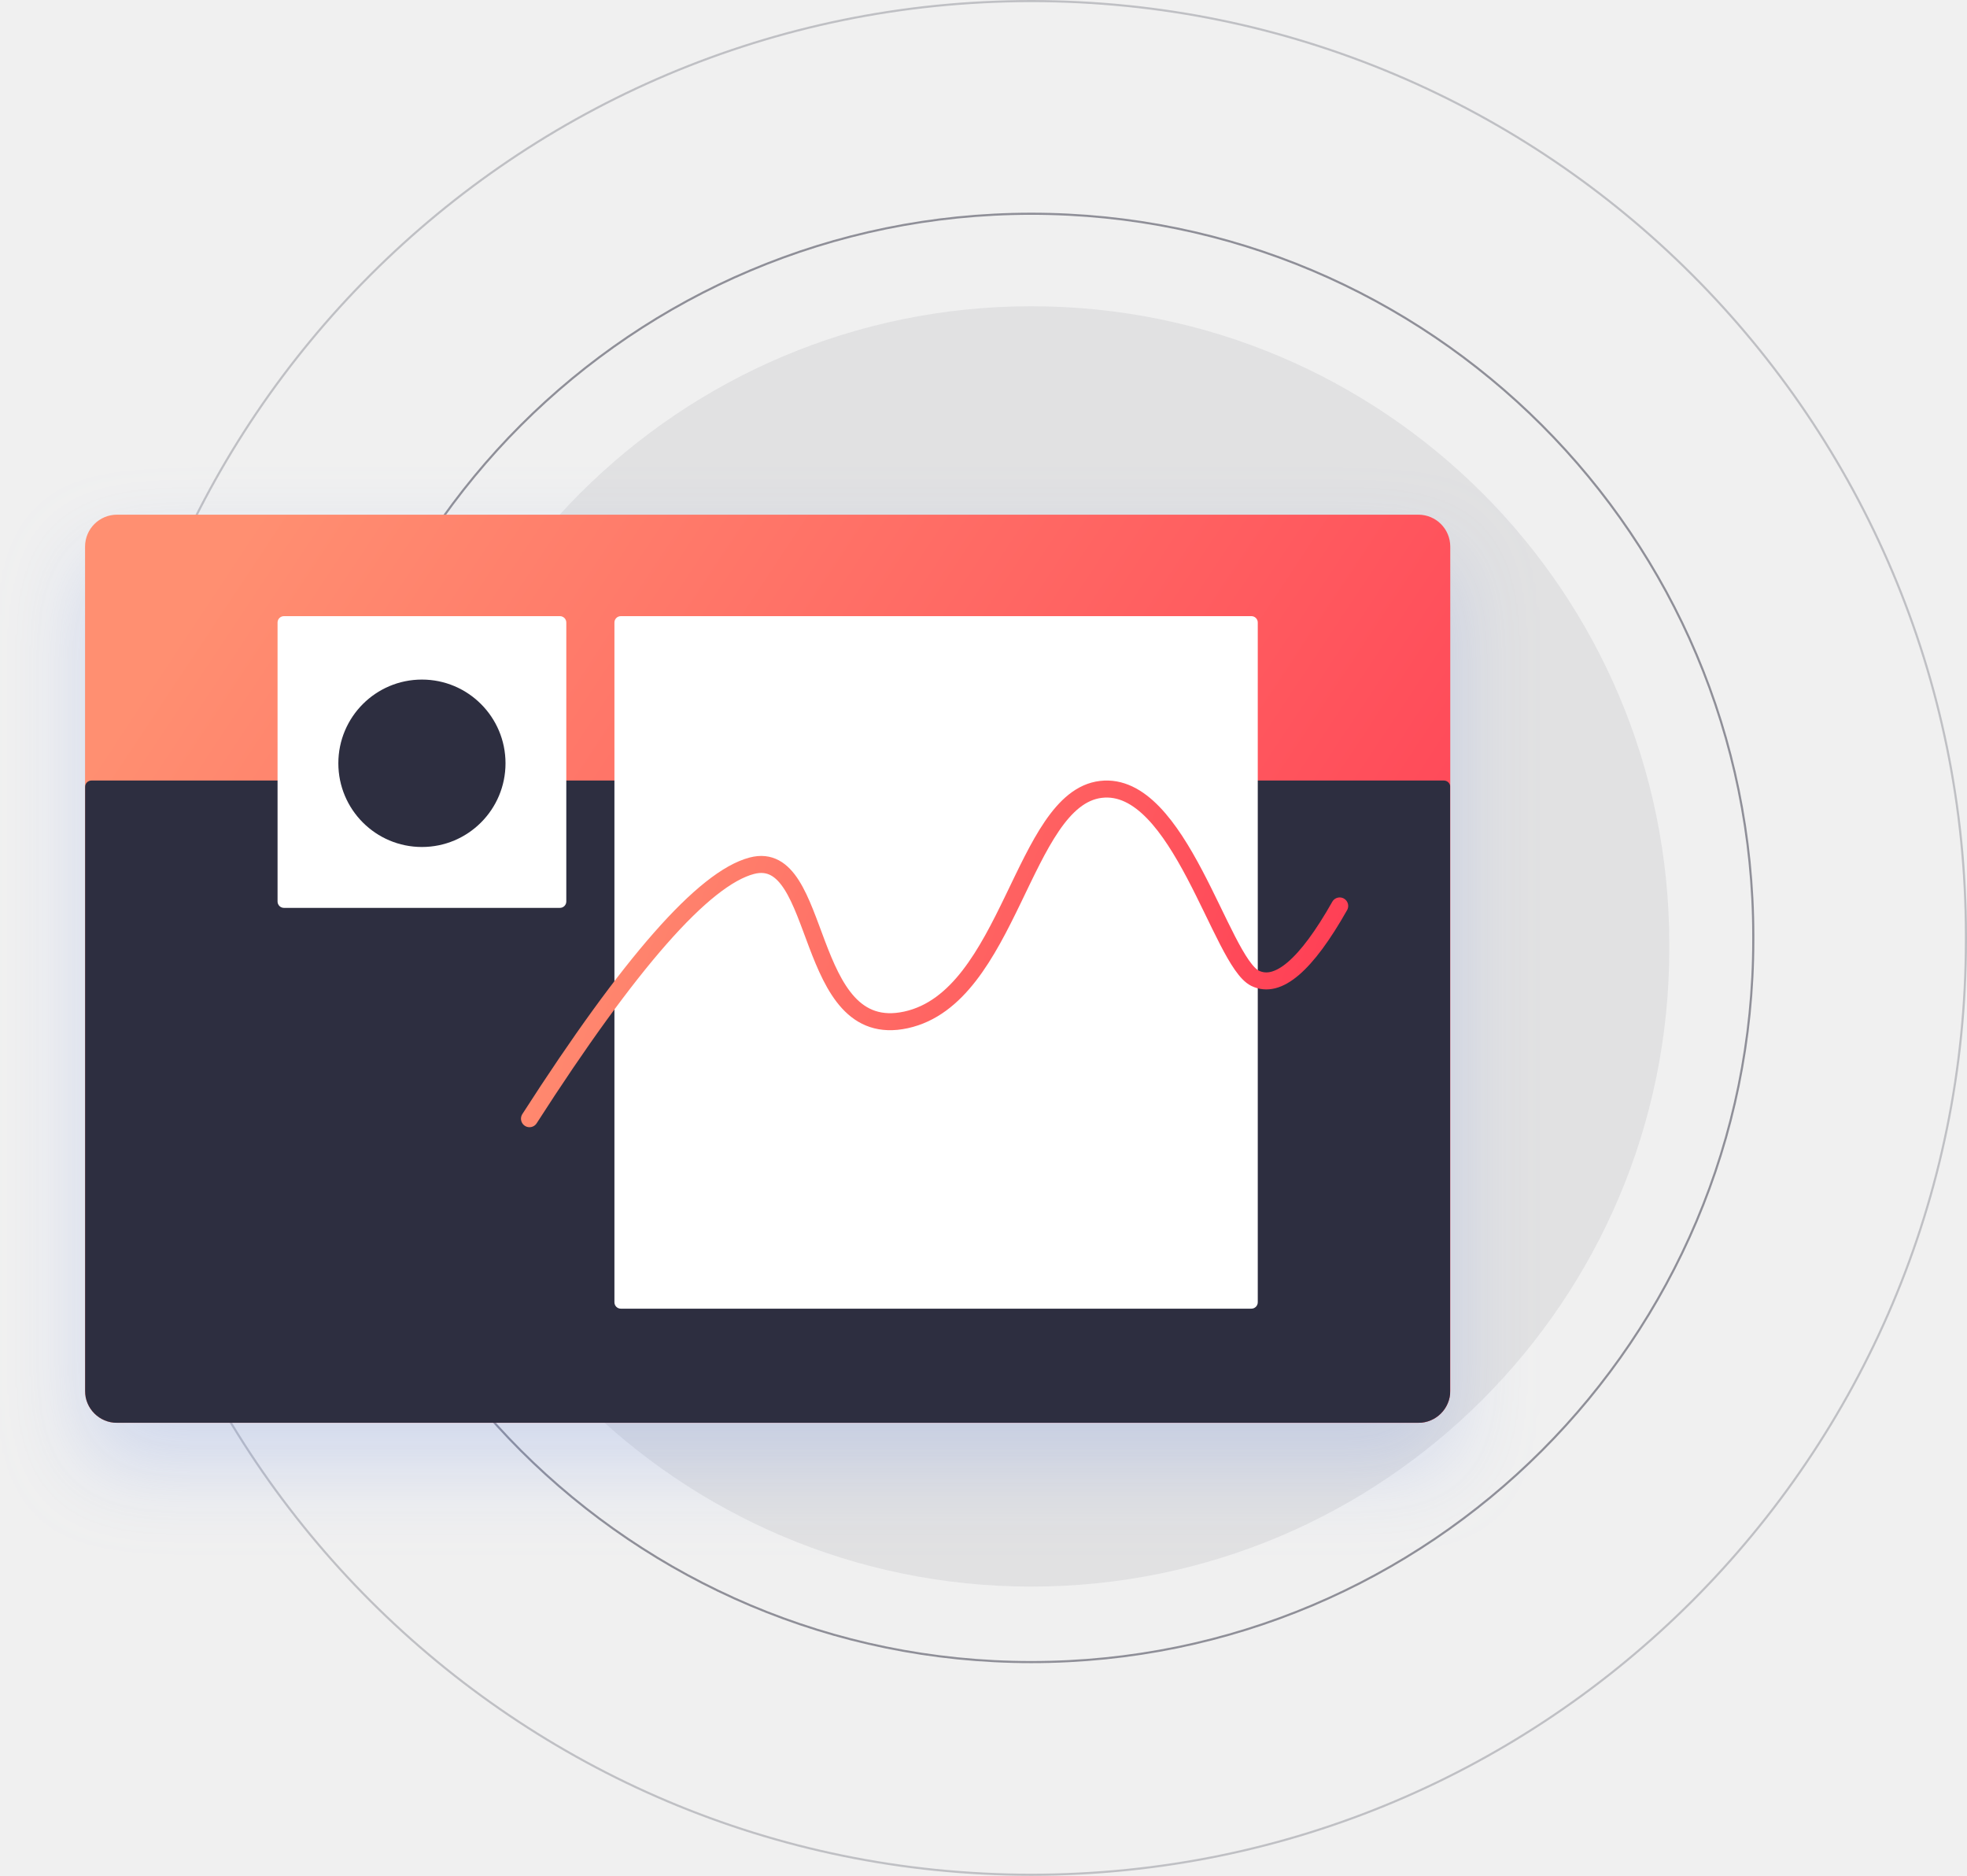
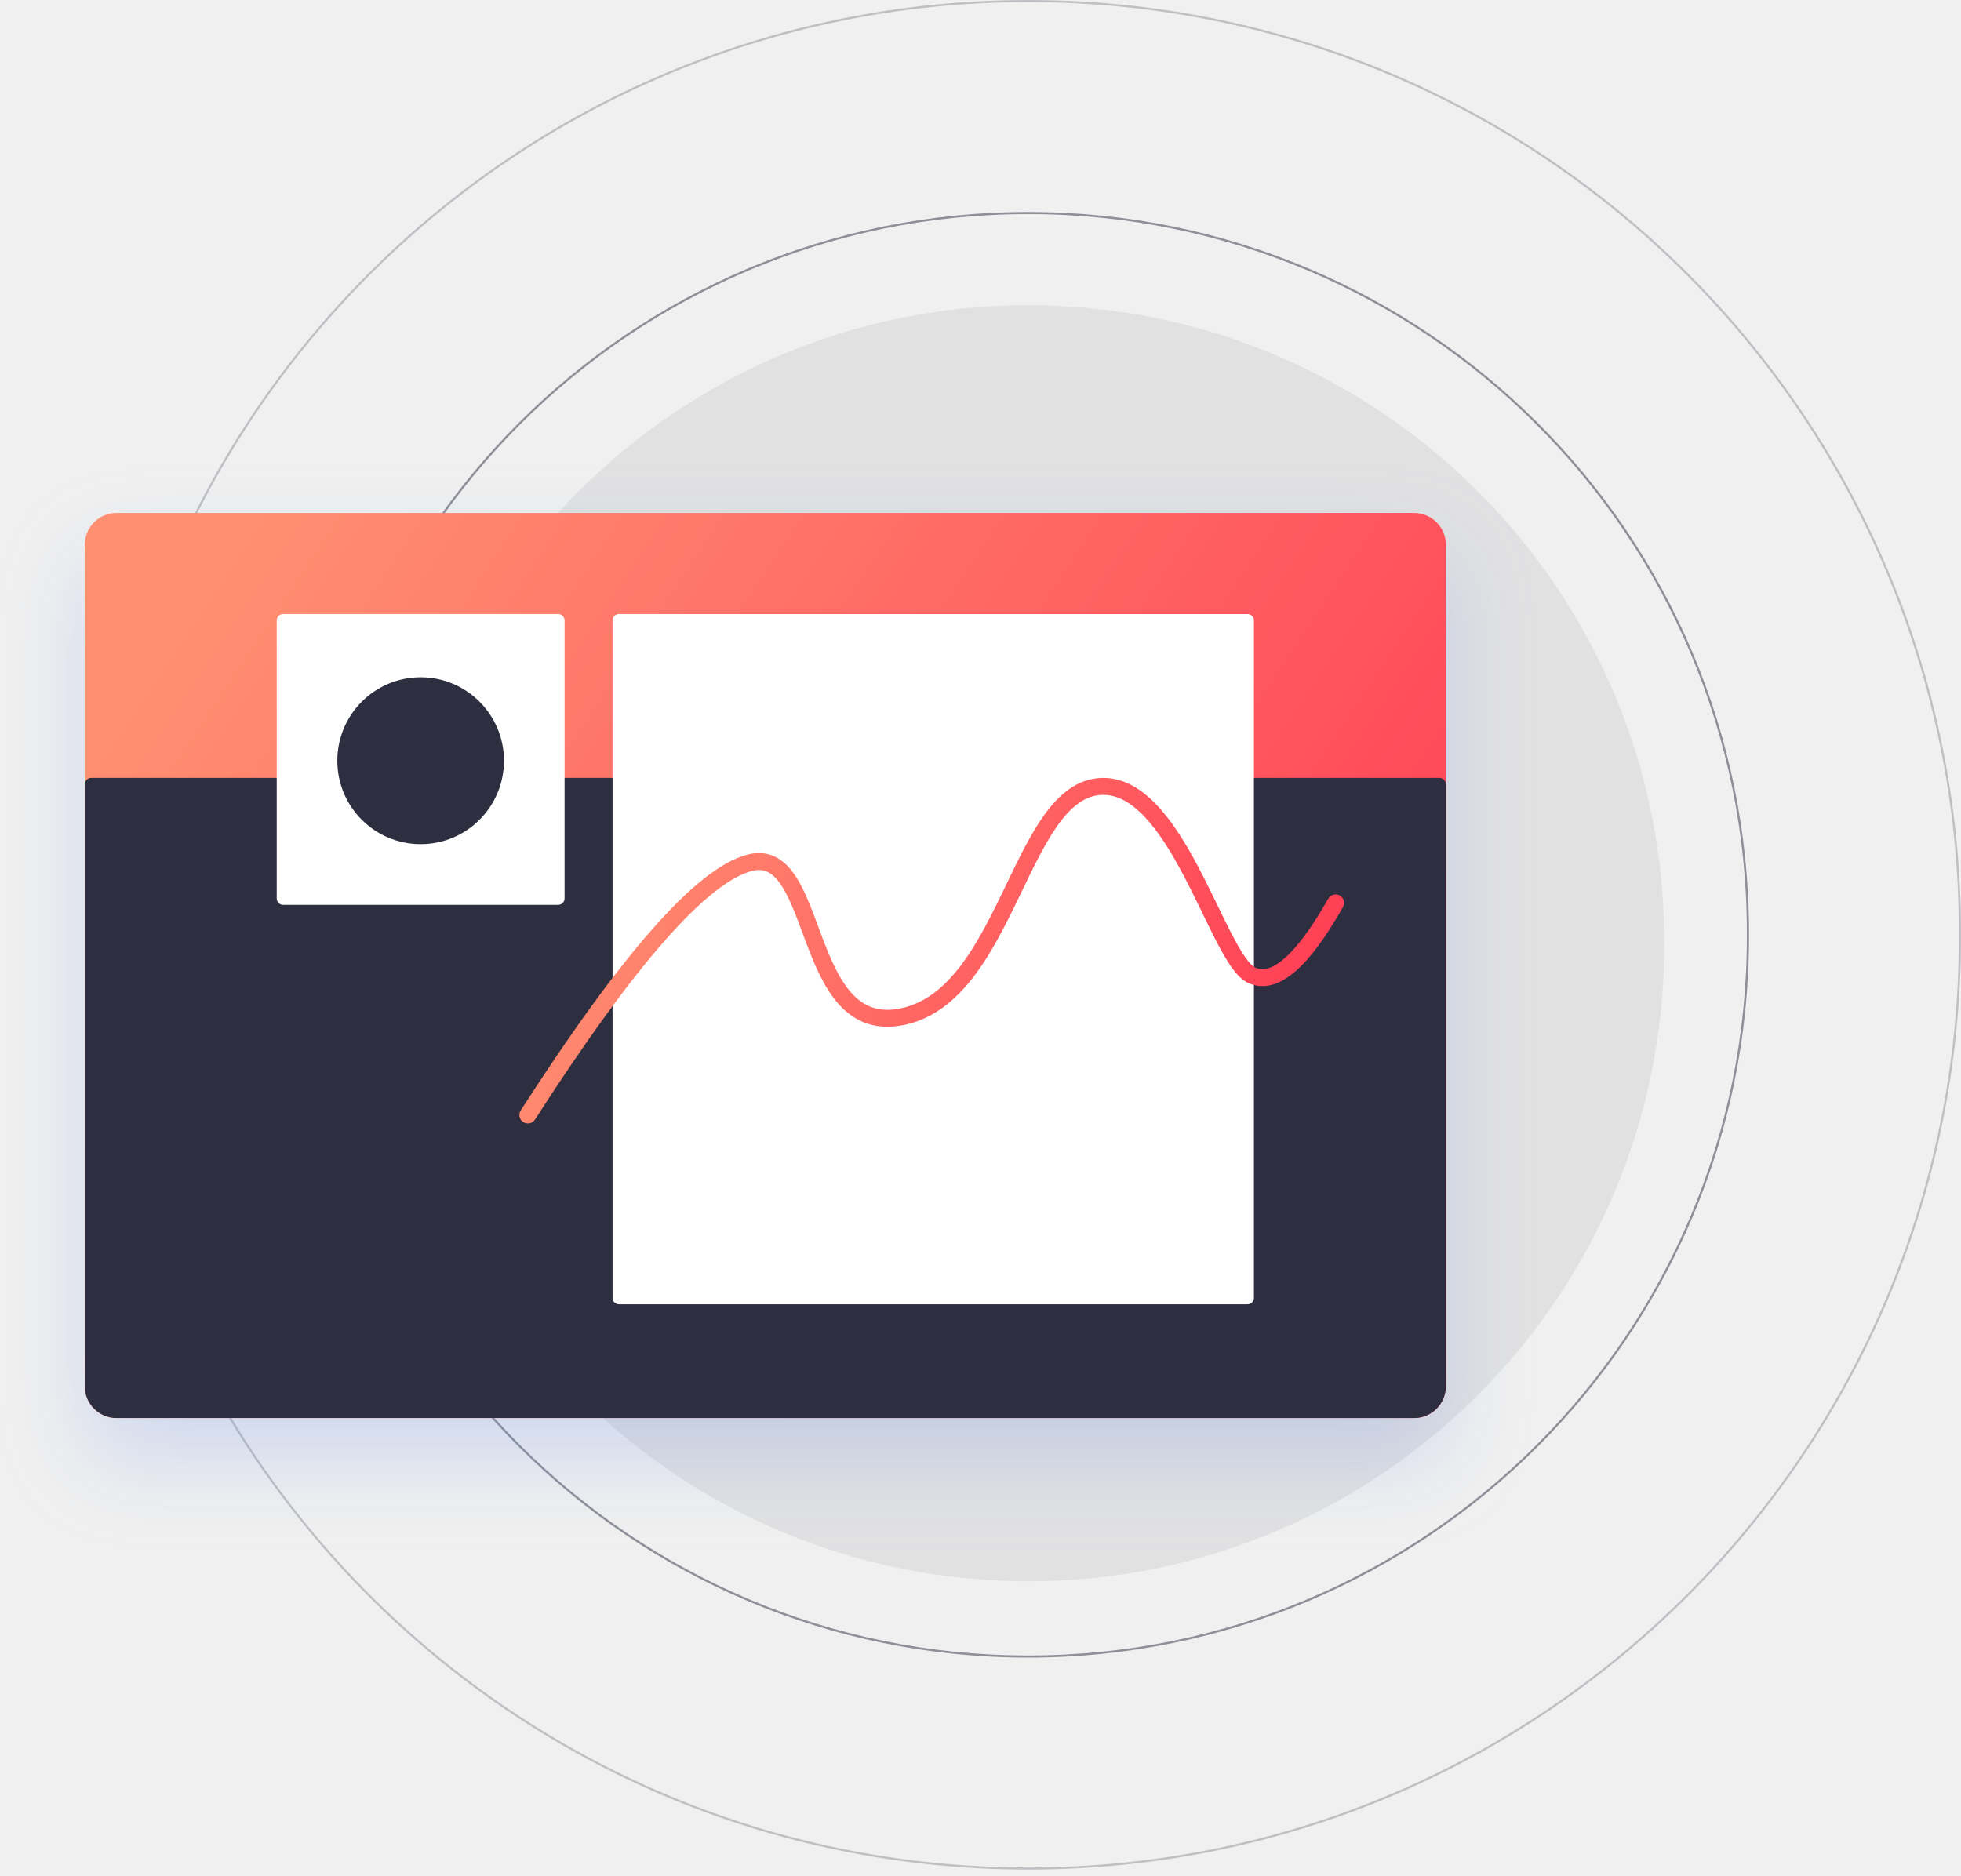
- <svg xmlns="http://www.w3.org/2000/svg" xmlns:xlink="http://www.w3.org/1999/xlink" width="925" height="882">
+ <svg xmlns="http://www.w3.org/2000/svg" xmlns:xlink="http://www.w3.org/1999/xlink" width="925px" height="885" viewBox="0 0 925 885">
  <defs>
    <linearGradient x1="0%" y1="27.881%" x2="100%" y2="72.119%" id="c">
      <stop stop-color="#FF8F71" offset="0%" />
      <stop stop-color="#FF3E55" offset="100%" />
    </linearGradient>
    <linearGradient x1="0%" y1="41.725%" x2="100%" y2="58.275%" id="e">
      <stop stop-color="#FF8F71" offset="0%" />
      <stop stop-color="#FF3E55" offset="100%" />
    </linearGradient>
    <filter x="-10.9%" y="-11.7%" width="121.8%" height="132.8%" filterUnits="objectBoundingBox" id="b">
      <feOffset dy="20" in="SourceAlpha" result="shadowOffsetOuter1" />
      <feGaussianBlur stdDeviation="20" in="shadowOffsetOuter1" result="shadowBlurOuter1" />
      <feColorMatrix values="0 0 0 0 0.422 0 0 0 0 0.554 0 0 0 0 0.894 0 0 0 0.243 0" in="shadowBlurOuter1" />
    </filter>
    <rect id="a" x="0" y="0" width="642" height="427" rx="15" />
  </defs>
  <g transform="translate(40)" fill="none" fill-rule="evenodd">
    <rect fill="#2D2E40" opacity=".08" transform="matrix(1 0 0 -1 0 890)" x="145" y="144" width="600" height="602" rx="300" />
    <rect stroke="#2D2E40" opacity=".5" transform="matrix(1 0 0 -1 0 882)" x="105.5" y="100.5" width="679" height="681" rx="339.5" />
    <rect stroke="#2D2E40" opacity=".25" transform="matrix(1 0 0 -1 0 882)" x="5.5" y=".5" width="879" height="881" rx="439.5" />
    <g transform="translate(0 242)">
      <mask id="d" fill="#fff">
        <use xlink:href="#a" />
      </mask>
      <g fill-rule="nonzero">
        <use fill="#000" filter="url(#b)" xlink:href="#a" />
        <use fill="url(#c)" xlink:href="#a" />
      </g>
      <path d="M3 125h636a3 3 0 013 3v296a3 3 0 01-3 3H3a3 3 0 01-3-3V128a3 3 0 013-3z" fill="#2D2E40" fill-rule="nonzero" mask="url(#d)" />
      <rect fill="#FFF" fill-rule="nonzero" mask="url(#d)" x="90.523" y="47.709" width="135.785" height="137.165" rx="3" />
      <ellipse fill="#2D2E40" mask="url(#d)" cx="158.416" cy="116.888" rx="39.306" ry="39.36" />
      <rect fill="#FFF" fill-rule="nonzero" mask="url(#d)" x="248.939" y="47.709" width="302.538" height="325.617" rx="3" />
    </g>
    <path d="M209 284c47.125-73.367 81.977-113.013 104.557-118.938 33.87-8.886 23.765 83.14 72.535 72.473 48.77-10.666 54.716-103.974 91.603-108.37 36.887-4.397 56.402 80.946 72.515 88.81 10.742 5.241 24.005-6.094 39.79-34.007" stroke="url(#e)" stroke-width="8" stroke-linecap="round" transform="translate(0 242)" />
  </g>
</svg>
